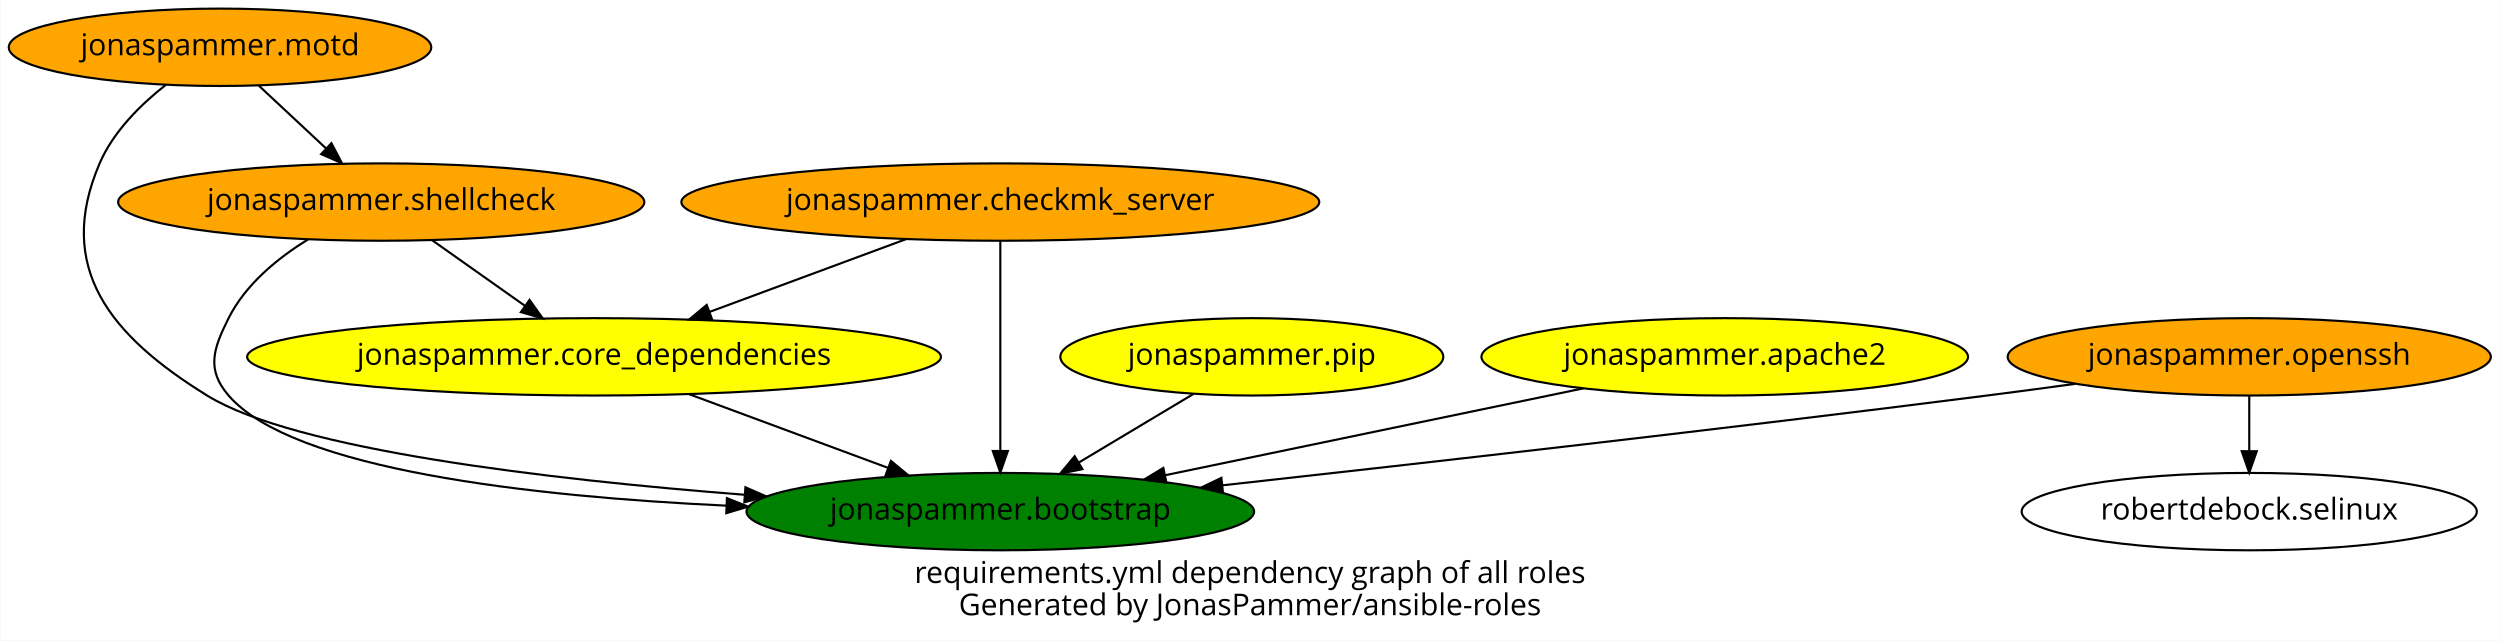
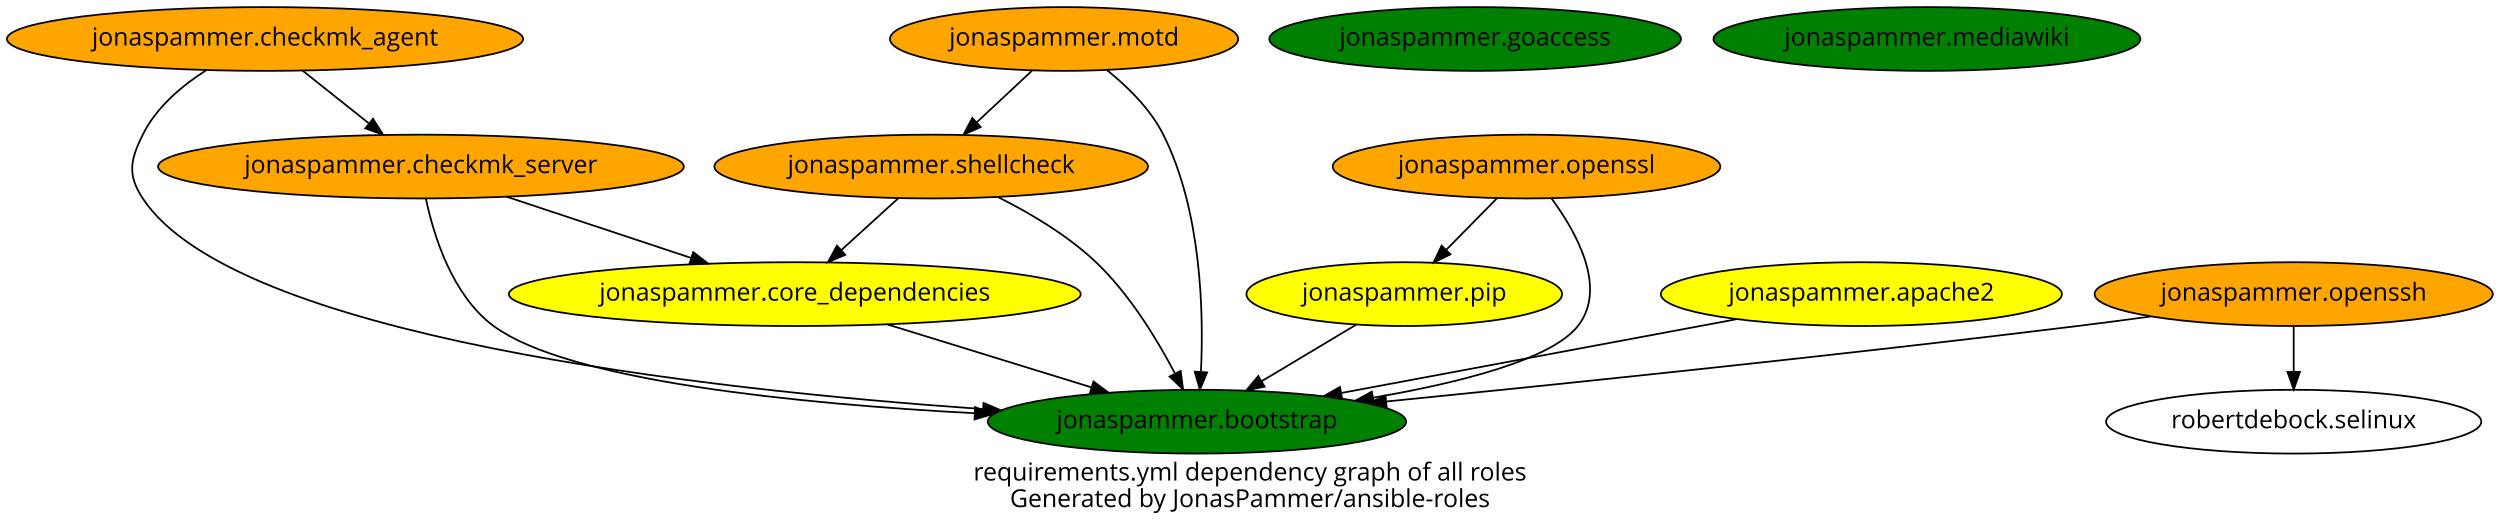
- <svg xmlns="http://www.w3.org/2000/svg" width="1163pt" height="298pt" viewBox="0.00 0.00 1162.58 298.00">
+ <svg xmlns="http://www.w3.org/2000/svg" width="1411pt" height="298pt" viewBox="0.00 0.00 1411.03 298.00">
  <g id="graph0" class="graph" transform="scale(1 1) rotate(0) translate(4 294)">
-     <polygon fill="white" stroke="transparent" points="-4,4 -4,-294 1158.58,-294 1158.58,4 -4,4" />
-     <text text-anchor="middle" x="577.29" y="-22.8" font-family="Open Sans" font-size="14.00">requirements.yml dependency graph of all roles </text>
-     <text text-anchor="middle" x="577.29" y="-7.8" font-family="Open Sans" font-size="14.00"> Generated by JonasPammer/ansible-roles</text>
+     <polygon fill="white" stroke="transparent" points="-4,4 -4,-294 1407.03,-294 1407.03,4 -4,4" />
+     <text text-anchor="middle" x="701.51" y="-22.8" font-family="Open Sans" font-size="14.00">requirements.yml dependency graph of all roles </text>
+     <text text-anchor="middle" x="701.51" y="-7.8" font-family="Open Sans" font-size="14.00"> Generated by JonasPammer/ansible-roles</text>
    <g id="node1" class="node">
-       <ellipse fill="green" stroke="black" cx="461.14" cy="-56" rx="118.08" ry="18" />
-       <text text-anchor="middle" x="461.14" y="-52.3" font-family="Open Sans" font-size="14.00">jonaspammer.bootstrap</text>
+       <ellipse fill="yellow" stroke="black" cx="1046.59" cy="-128" rx="113.18" ry="18" />
+       <text text-anchor="middle" x="1046.59" y="-124.3" font-family="Open Sans" font-size="14.00">jonaspammer.apache2</text>
    </g>
    <g id="node2" class="node">
-       <ellipse fill="yellow" stroke="black" cx="272.14" cy="-128" rx="161.37" ry="18" />
-       <text text-anchor="middle" x="272.14" y="-124.3" font-family="Open Sans" font-size="14.00">jonaspammer.core_dependencies</text>
+       <ellipse fill="green" stroke="black" cx="671.59" cy="-56" rx="118.08" ry="18" />
+       <text text-anchor="middle" x="671.59" y="-52.3" font-family="Open Sans" font-size="14.00">jonaspammer.bootstrap</text>
    </g>
    <g id="edge1" class="edge">
-       <path fill="none" stroke="black" d="M316.45,-110.59C344.1,-100.35 379.81,-87.12 408.84,-76.37" />
-       <polygon fill="black" stroke="black" points="410.25,-79.58 418.41,-72.83 407.81,-73.02 410.25,-79.58" />
+       <path fill="none" stroke="black" d="M976.05,-113.83C912.69,-102.01 819.64,-84.64 753.11,-72.22" />
+       <polygon fill="black" stroke="black" points="753.55,-68.74 743.08,-70.35 752.27,-75.62 753.55,-68.74" />
    </g>
    <g id="node3" class="node">
-       <ellipse fill="orange" stroke="black" cx="98.14" cy="-272" rx="98.28" ry="18" />
-       <text text-anchor="middle" x="98.14" y="-268.3" font-family="Open Sans" font-size="14.00">jonaspammer.motd</text>
+       <ellipse fill="orange" stroke="black" cx="145.59" cy="-272" rx="145.67" ry="18" />
+       <text text-anchor="middle" x="145.59" y="-268.3" font-family="Open Sans" font-size="14.00">jonaspammer.checkmk_agent</text>
    </g>
    <g id="edge2" class="edge">
-       <path fill="none" stroke="black" d="M72.9,-254.51C61.19,-245.32 48.49,-232.75 42.14,-218 21.23,-169.41 47.14,-137.79 92.14,-110 133.01,-84.76 250.54,-70.97 342.1,-63.84" />
-       <polygon fill="black" stroke="black" points="342.57,-67.31 352.28,-63.07 342.04,-60.33 342.57,-67.31" />
+       <path fill="none" stroke="black" d="M112.48,-254.43C98.71,-245.65 84.2,-233.45 76.59,-218 69.51,-203.65 67.78,-195.36 76.59,-182 127.94,-104.13 392,-74.2 550.58,-63.13" />
+       <polygon fill="black" stroke="black" points="551.13,-66.6 560.87,-62.43 550.65,-59.62 551.13,-66.6" />
+     </g>
+     <g id="node4" class="node">
+       <ellipse fill="orange" stroke="black" cx="233.59" cy="-200" rx="148.37" ry="18" />
+       <text text-anchor="middle" x="233.59" y="-196.3" font-family="Open Sans" font-size="14.00">jonaspammer.checkmk_server</text>
+     </g>
+     <g id="edge3" class="edge">
+       <path fill="none" stroke="black" d="M166.89,-254.05C178.05,-245.18 191.89,-234.17 204.07,-224.48" />
+       <polygon fill="black" stroke="black" points="206.53,-227 212.18,-218.03 202.17,-221.52 206.53,-227" />
+     </g>
+     <g id="edge4" class="edge">
+       <path fill="none" stroke="black" d="M236.4,-181.79C240.75,-161.18 251.18,-127.28 274.59,-110 316.64,-78.96 446.21,-66.1 546.01,-60.77" />
+       <polygon fill="black" stroke="black" points="546.38,-64.25 556.18,-60.25 546.02,-57.26 546.38,-64.25" />
+     </g>
+     <g id="node5" class="node">
+       <ellipse fill="yellow" stroke="black" cx="444.59" cy="-128" rx="161.37" ry="18" />
+       <text text-anchor="middle" x="444.59" y="-124.3" font-family="Open Sans" font-size="14.00">jonaspammer.core_dependencies</text>
+     </g>
+     <g id="edge5" class="edge">
+       <path fill="none" stroke="black" d="M281.99,-182.94C312.87,-172.7 353.08,-159.36 385.78,-148.51" />
+       <polygon fill="black" stroke="black" points="387.28,-151.7 395.67,-145.23 385.08,-145.05 387.28,-151.7" />
+     </g>
+     <g id="edge6" class="edge">
+       <path fill="none" stroke="black" d="M496.67,-110.94C531,-100.35 576.08,-86.45 611.87,-75.42" />
+       <polygon fill="black" stroke="black" points="613.18,-78.68 621.7,-72.38 611.11,-71.99 613.18,-78.68" />
    </g>
    <g id="node6" class="node">
-       <ellipse fill="orange" stroke="black" cx="173.14" cy="-200" rx="122.38" ry="18" />
-       <text text-anchor="middle" x="173.14" y="-196.3" font-family="Open Sans" font-size="14.00">jonaspammer.shellcheck</text>
+       <ellipse fill="green" stroke="black" cx="828.59" cy="-272" rx="116.18" ry="18" />
+       <text text-anchor="middle" x="828.59" y="-268.3" font-family="Open Sans" font-size="14.00">jonaspammer.goaccess</text>
    </g>
-     <g id="edge3" class="edge">
-       <path fill="none" stroke="black" d="M116.3,-254.05C125.62,-245.35 137.15,-234.59 147.38,-225.04" />
-       <polygon fill="black" stroke="black" points="149.97,-227.41 154.89,-218.03 145.19,-222.3 149.97,-227.41" />
+     <g id="node7" class="node">
+       <ellipse fill="green" stroke="black" cx="1083.59" cy="-272" rx="120.48" ry="18" />
+       <text text-anchor="middle" x="1083.59" y="-268.3" font-family="Open Sans" font-size="14.00">jonaspammer.mediawiki</text>
    </g>
-     <g id="node4" class="node">
-       <ellipse fill="orange" stroke="black" cx="1042.14" cy="-128" rx="112.38" ry="18" />
-       <text text-anchor="middle" x="1042.14" y="-124.3" font-family="Open Sans" font-size="14.00">jonaspammer.openssh</text>
+     <g id="node8" class="node">
+       <ellipse fill="orange" stroke="black" cx="596.59" cy="-272" rx="98.28" ry="18" />
+       <text text-anchor="middle" x="596.59" y="-268.3" font-family="Open Sans" font-size="14.00">jonaspammer.motd</text>
    </g>
-     <g id="edge4" class="edge">
-       <path fill="none" stroke="black" d="M961.13,-115.44C947.46,-113.57 933.4,-111.69 920.14,-110 798.07,-94.45 657.47,-78.5 564.39,-68.22" />
-       <polygon fill="black" stroke="black" points="564.73,-64.74 554.4,-67.12 563.96,-71.69 564.73,-64.74" />
+     <g id="edge7" class="edge">
+       <path fill="none" stroke="black" d="M620.82,-254.41C632.41,-245.11 645.32,-232.48 652.59,-218 674.14,-175.06 675.4,-117.8 673.84,-84.41" />
+       <polygon fill="black" stroke="black" points="677.32,-83.83 673.23,-74.06 670.33,-84.24 677.32,-83.83" />
+     </g>
+     <g id="node12" class="node">
+       <ellipse fill="orange" stroke="black" cx="521.59" cy="-200" rx="122.38" ry="18" />
+       <text text-anchor="middle" x="521.59" y="-196.3" font-family="Open Sans" font-size="14.00">jonaspammer.shellcheck</text>
+     </g>
+     <g id="edge8" class="edge">
+       <path fill="none" stroke="black" d="M578.43,-254.05C569.1,-245.35 557.58,-234.59 547.35,-225.04" />
+       <polygon fill="black" stroke="black" points="549.53,-222.3 539.84,-218.03 544.76,-227.41 549.53,-222.3" />
    </g>
    <g id="node9" class="node">
-       <ellipse fill="none" stroke="black" cx="1042.14" cy="-56" rx="105.88" ry="18" />
-       <text text-anchor="middle" x="1042.14" y="-52.3" font-family="Open Sans" font-size="14.00">robertdebock.selinux</text>
-     </g>
-     <g id="edge5" class="edge">
-       <path fill="none" stroke="black" d="M1042.14,-109.7C1042.14,-101.98 1042.14,-92.71 1042.14,-84.11" />
-       <polygon fill="black" stroke="black" points="1045.64,-84.1 1042.14,-74.1 1038.64,-84.1 1045.64,-84.1" />
-     </g>
-     <g id="node5" class="node">
-       <ellipse fill="yellow" stroke="black" cx="578.14" cy="-128" rx="89.08" ry="18" />
-       <text text-anchor="middle" x="578.14" y="-124.3" font-family="Open Sans" font-size="14.00">jonaspammer.pip</text>
-     </g>
-     <g id="edge6" class="edge">
-       <path fill="none" stroke="black" d="M551.01,-110.76C535.14,-101.27 514.9,-89.17 497.65,-78.84" />
-       <polygon fill="black" stroke="black" points="499.32,-75.76 488.94,-73.63 495.73,-81.77 499.32,-75.76" />
-     </g>
-     <g id="edge7" class="edge">
-       <path fill="none" stroke="black" d="M139.1,-182.64C124.94,-173.9 110,-161.68 102.14,-146 94.97,-131.7 91.69,-122.11 102.14,-110 131.95,-75.47 242.92,-63.04 333.69,-58.77" />
-       <polygon fill="black" stroke="black" points="333.97,-62.26 343.81,-58.32 333.66,-55.26 333.97,-62.26" />
-     </g>
-     <g id="edge8" class="edge">
-       <path fill="none" stroke="black" d="M196.85,-182.23C209.74,-173.12 225.86,-161.72 239.87,-151.82" />
-       <polygon fill="black" stroke="black" points="242.13,-154.5 248.28,-145.87 238.09,-148.79 242.13,-154.5" />
-     </g>
-     <g id="node7" class="node">
-       <ellipse fill="orange" stroke="black" cx="461.14" cy="-200" rx="148.37" ry="18" />
-       <text text-anchor="middle" x="461.14" y="-196.3" font-family="Open Sans" font-size="14.00">jonaspammer.checkmk_server</text>
+       <ellipse fill="orange" stroke="black" cx="1290.59" cy="-128" rx="112.38" ry="18" />
+       <text text-anchor="middle" x="1290.59" y="-124.3" font-family="Open Sans" font-size="14.00">jonaspammer.openssh</text>
    </g>
    <g id="edge9" class="edge">
-       <path fill="none" stroke="black" d="M461.14,-181.87C461.14,-157.67 461.14,-113.21 461.14,-84.39" />
-       <polygon fill="black" stroke="black" points="464.64,-84.19 461.14,-74.19 457.64,-84.19 464.64,-84.19" />
+       <path fill="none" stroke="black" d="M1209.92,-115.39C1196.14,-113.51 1181.96,-111.64 1168.59,-110 1034.32,-93.49 879.27,-77.43 778.55,-67.4" />
+       <polygon fill="black" stroke="black" points="778.66,-63.9 768.36,-66.39 777.97,-70.86 778.66,-63.9" />
+     </g>
+     <g id="node13" class="node">
+       <ellipse fill="none" stroke="black" cx="1290.59" cy="-56" rx="105.88" ry="18" />
+       <text text-anchor="middle" x="1290.59" y="-52.3" font-family="Open Sans" font-size="14.00">robertdebock.selinux</text>
    </g>
    <g id="edge10" class="edge">
-       <path fill="none" stroke="black" d="M417.31,-182.76C390.07,-172.68 354.86,-159.64 325.94,-148.93" />
-       <polygon fill="black" stroke="black" points="326.99,-145.58 316.39,-145.39 324.56,-152.15 326.99,-145.58" />
+       <path fill="none" stroke="black" d="M1290.59,-109.7C1290.59,-101.98 1290.59,-92.71 1290.59,-84.11" />
+       <polygon fill="black" stroke="black" points="1294.09,-84.1 1290.59,-74.1 1287.09,-84.1 1294.09,-84.1" />
    </g>
-     <g id="node8" class="node">
-       <ellipse fill="yellow" stroke="black" cx="798.14" cy="-128" rx="113.18" ry="18" />
-       <text text-anchor="middle" x="798.14" y="-124.3" font-family="Open Sans" font-size="14.00">jonaspammer.apache2</text>
+     <g id="node10" class="node">
+       <ellipse fill="orange" stroke="black" cx="857.59" cy="-200" rx="109.38" ry="18" />
+       <text text-anchor="middle" x="857.59" y="-196.3" font-family="Open Sans" font-size="14.00">jonaspammer.openssl</text>
    </g>
    <g id="edge11" class="edge">
-       <path fill="none" stroke="black" d="M732.36,-113.34C676.59,-101.75 596.54,-85.13 537.86,-72.94" />
-       <polygon fill="black" stroke="black" points="538.41,-69.47 527.9,-70.87 536.98,-76.33 538.41,-69.47" />
+       <path fill="none" stroke="black" d="M871.73,-181.95C885.88,-162.73 903.32,-131.36 886.59,-110 871.75,-91.07 820.06,-77.98 771.07,-69.55" />
+       <polygon fill="black" stroke="black" points="771.44,-66.06 761,-67.87 770.29,-72.96 771.44,-66.06" />
+     </g>
+     <g id="node11" class="node">
+       <ellipse fill="yellow" stroke="black" cx="788.59" cy="-128" rx="89.08" ry="18" />
+       <text text-anchor="middle" x="788.59" y="-124.3" font-family="Open Sans" font-size="14.00">jonaspammer.pip</text>
+     </g>
+     <g id="edge12" class="edge">
+       <path fill="none" stroke="black" d="M840.88,-182.05C832.32,-173.37 821.75,-162.64 812.36,-153.11" />
+       <polygon fill="black" stroke="black" points="814.65,-150.45 805.14,-145.79 809.66,-155.37 814.65,-150.45" />
+     </g>
+     <g id="edge13" class="edge">
+       <path fill="none" stroke="black" d="M761.45,-110.76C745.58,-101.27 725.35,-89.17 708.1,-78.84" />
+       <polygon fill="black" stroke="black" points="709.77,-75.76 699.39,-73.63 706.17,-81.77 709.77,-75.76" />
+     </g>
+     <g id="edge14" class="edge">
+       <path fill="none" stroke="black" d="M559.21,-182.79C577.33,-173.75 598.55,-161.23 614.59,-146 633.6,-127.95 649.14,-102.33 659.17,-83.21" />
+       <polygon fill="black" stroke="black" points="662.36,-84.64 663.77,-74.14 656.12,-81.47 662.36,-84.64" />
+     </g>
+     <g id="edge15" class="edge">
+       <path fill="none" stroke="black" d="M502.95,-182.05C493.28,-173.26 481.31,-162.38 470.73,-152.76" />
+       <polygon fill="black" stroke="black" points="473.08,-150.17 463.32,-146.03 468.37,-155.35 473.08,-150.17" />
    </g>
  </g>
</svg>
